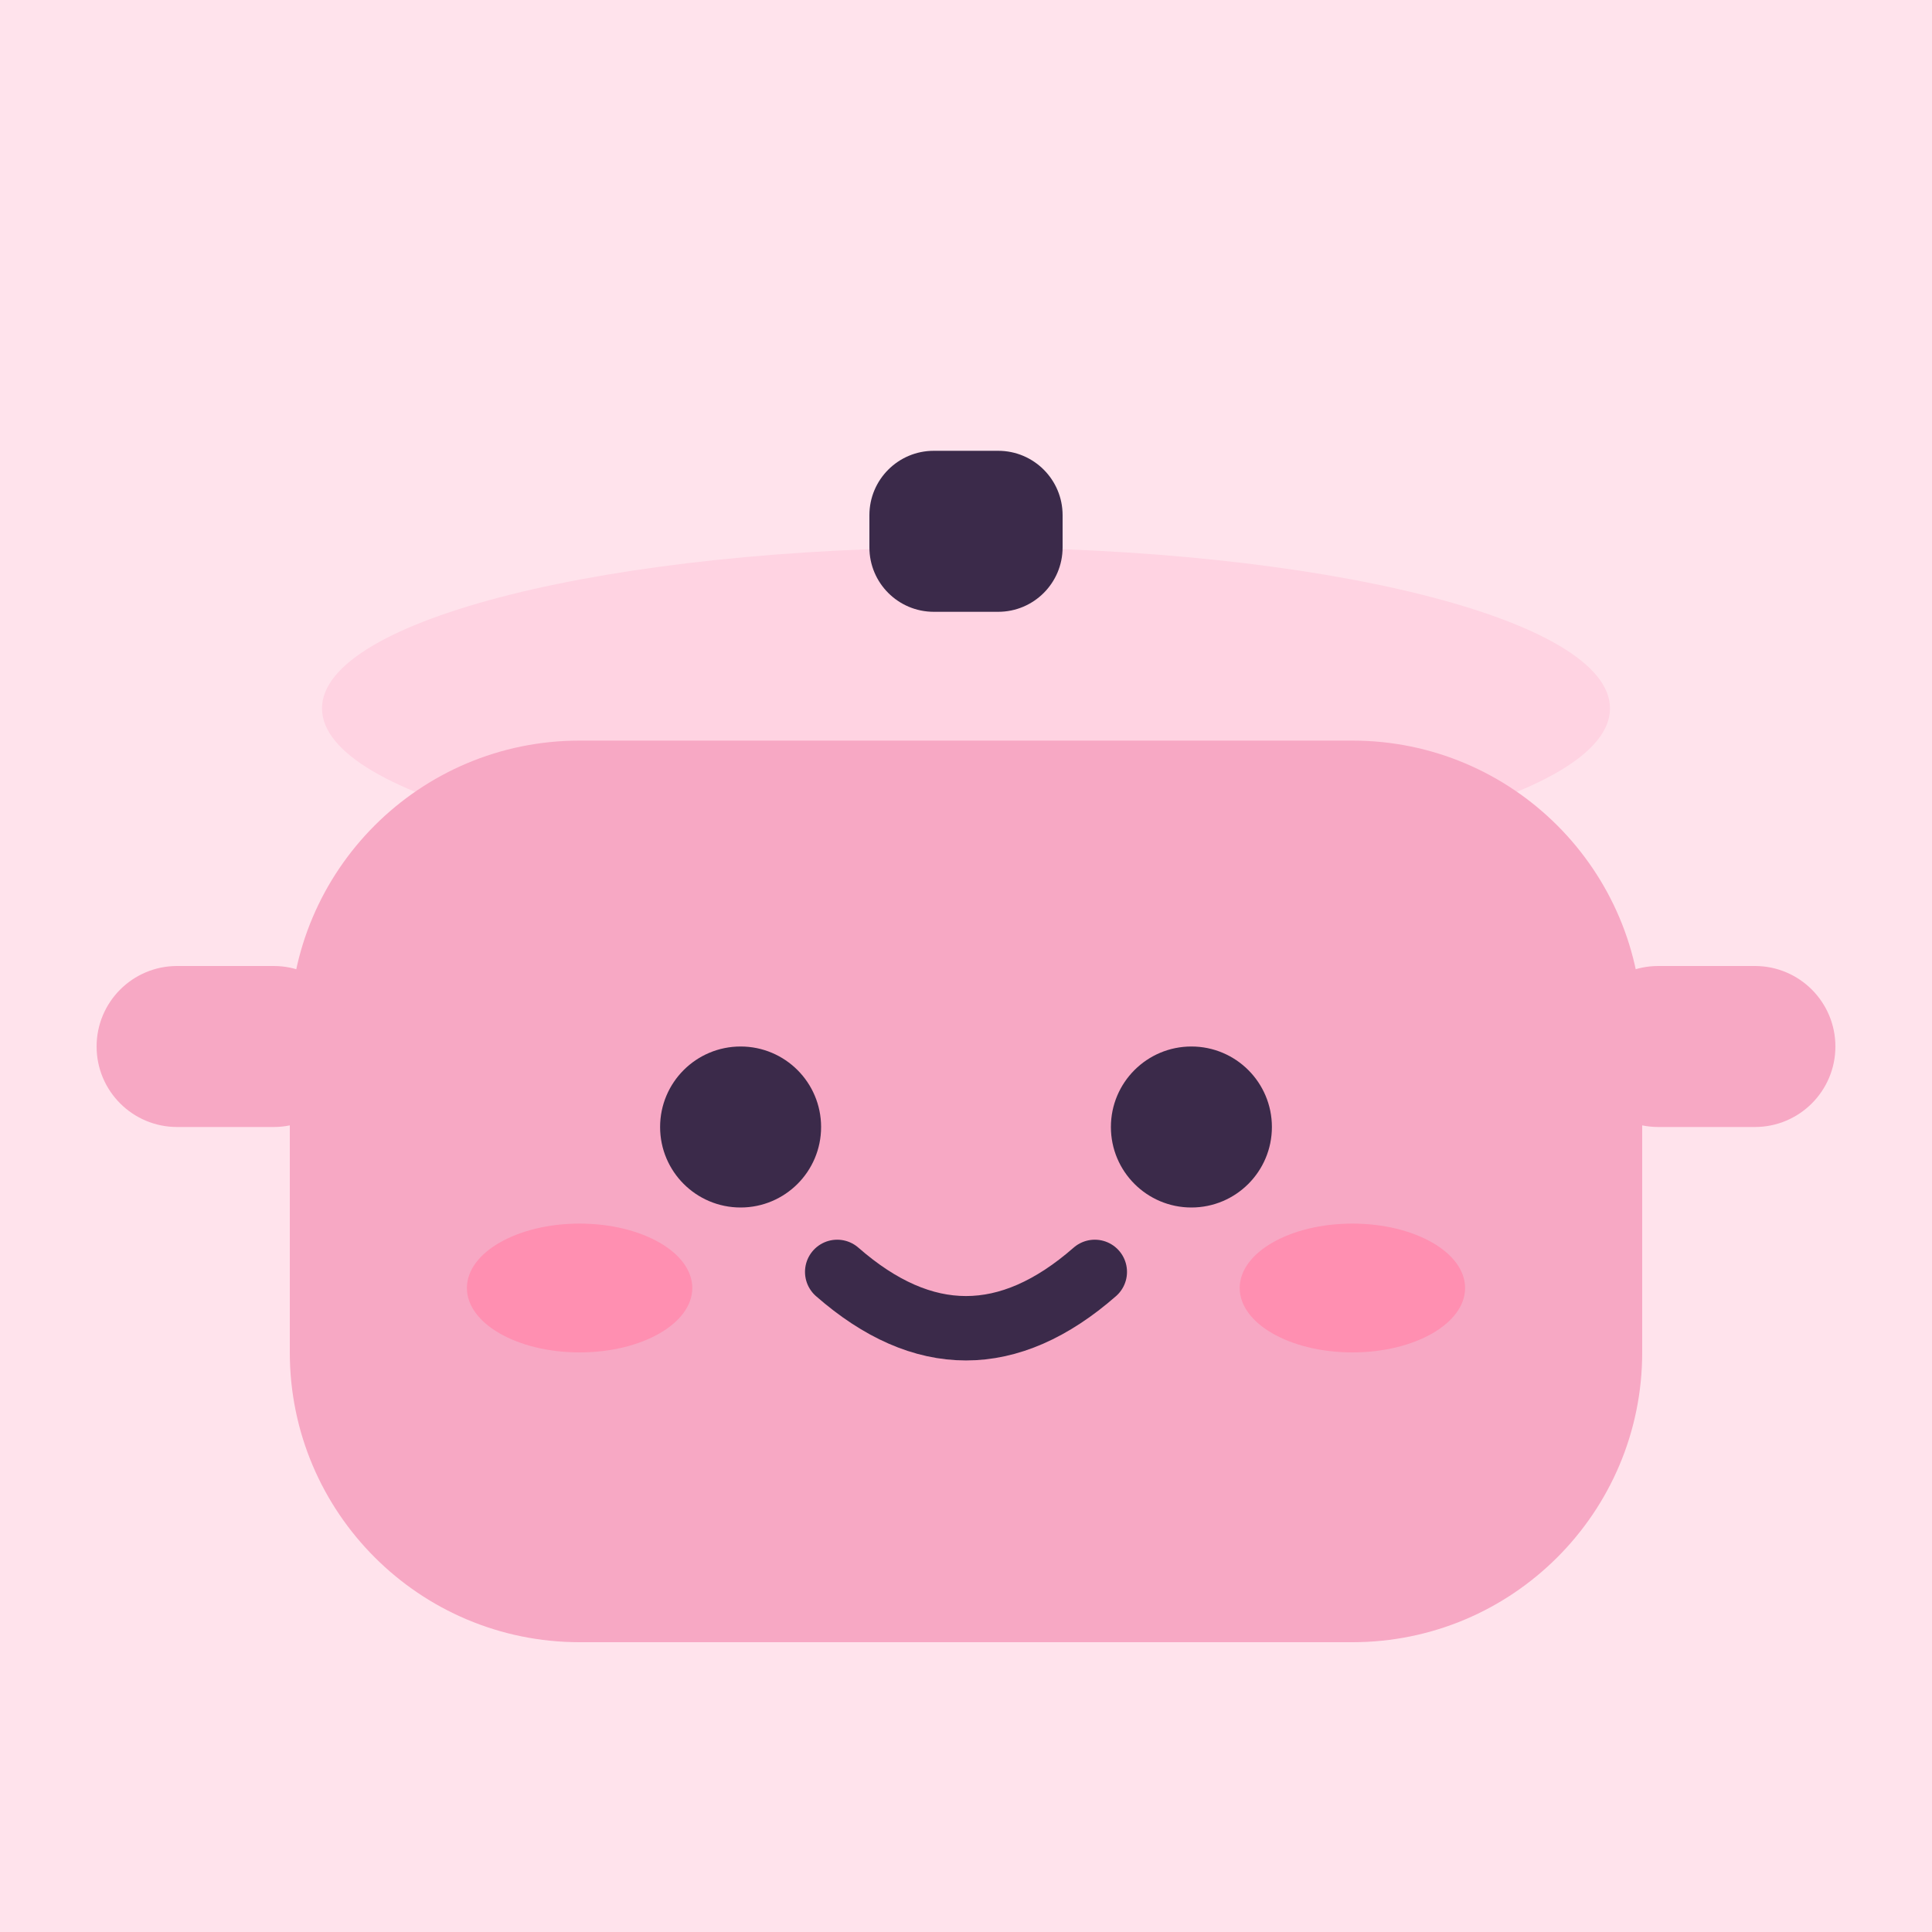
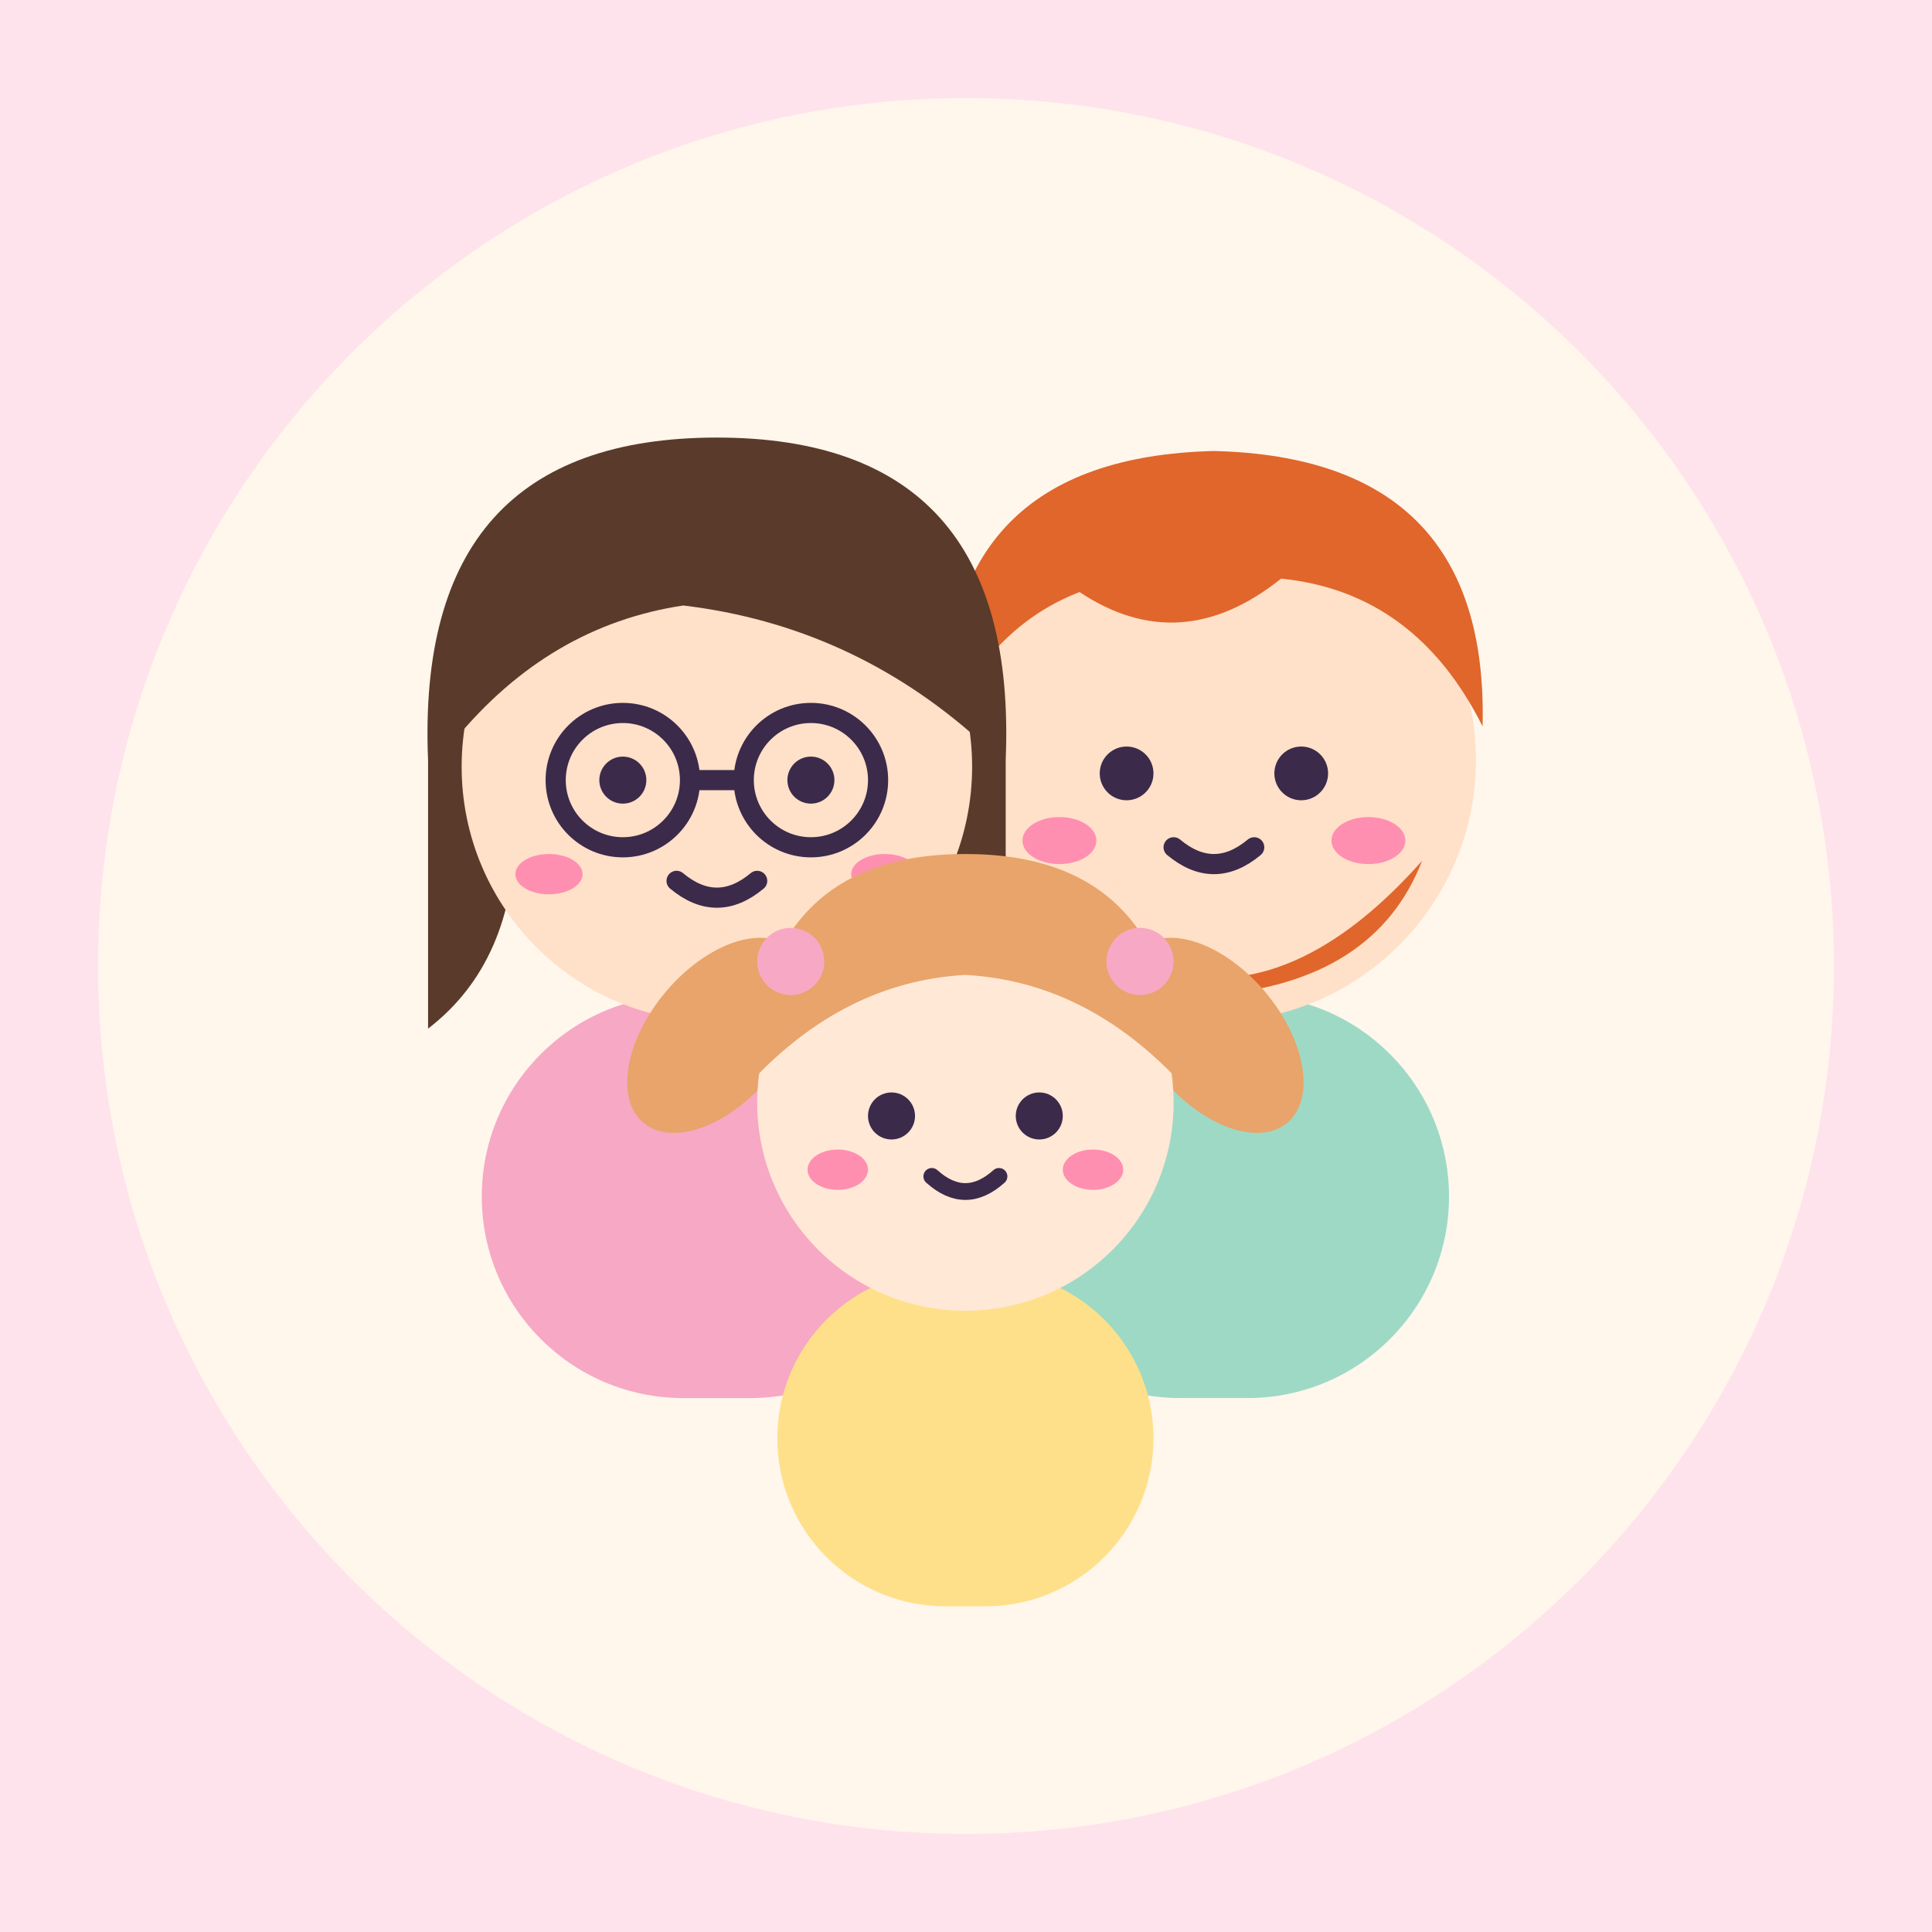
- <svg xmlns="http://www.w3.org/2000/svg" viewBox="0 0 120 120">
-   <rect width="120" height="120" fill="#FFE3EC" />
-   <g transform="translate(0,6)">
-     <ellipse cx="60" cy="38" rx="40" ry="10" fill="#FFD3E2" />
-     <rect x="54" y="22" width="12" height="10" rx="4" fill="#3B2A4A" />
-     <rect x="18" y="40" width="84" height="56" rx="18" fill="#F7A8C4" />
-     <rect x="6" y="54" width="16" height="10" rx="5" fill="#F7A8C4" />
-     <rect x="98" y="54" width="16" height="10" rx="5" fill="#F7A8C4" />
-     <circle cx="46" cy="64" r="5" fill="#3B2A4A" />
-     <circle cx="74" cy="64" r="5" fill="#3B2A4A" />
-     <path d="M52 73 Q60 80 68 73" stroke="#3B2A4A" stroke-width="4" fill="none" stroke-linecap="round" />
-     <ellipse cx="36" cy="74" rx="7" ry="4" fill="#FF8FB1" />
-     <ellipse cx="84" cy="74" rx="7" ry="4" fill="#FF8FB1" />
+ <svg xmlns="http://www.w3.org/2000/svg" viewBox="0 0 512 512">
+   <rect width="512" height="512" fill="#FFE3EC" />
+   <circle cx="256" cy="256" r="230" fill="#FFF6EC" />
+   <g transform="translate(28,-30) scale(0.89)">
+     <g transform="translate(330,250)">
+       <rect x="-70" y="80" width="140" height="120" rx="60" fill="#9ED9C6" />
+       <circle cx="0" cy="10" r="78" fill="#FFE0C8" />
+       <path d="M-80 0 Q-82 -80 0 -82 Q82 -80 80 0 Q60 -40 20 -44 Q-10 -20 -40 -40 Q-66 -30 -80 0 Z" fill="#E0662B" />
+       <path d="M-62 40 Q0 110 62 40 Q48 76 0 80 Q-48 76 -62 40 Z" fill="#E0662B" />
+       <circle cx="-26" cy="14" r="8" fill="#3B2A4A" />
+       <circle cx="26" cy="14" r="8" fill="#3B2A4A" />
+       <path d="M-12 36 Q0 46 12 36" stroke="#3B2A4A" stroke-width="6" fill="none" stroke-linecap="round" />
+       <ellipse cx="-46" cy="34" rx="11" ry="7" fill="#FF8FB1" />
+       <ellipse cx="46" cy="34" rx="11" ry="7" fill="#FF8FB1" />
+     </g>
+     <g transform="translate(182,250)">
+       <rect x="-70" y="80" width="140" height="120" rx="60" fill="#F7A8C4" />
+       <path d="M-86 10 Q-90 -86 0 -86 Q90 -86 86 10 L86 90 Q60 70 60 30 L-60 30 Q-60 70 -86 90 Z" fill="#5A3A2A" />
+       <circle cx="0" cy="12" r="76" fill="#FFE0C8" />
+       <path d="M-78 4 Q-74 -80 0 -80 Q74 -80 78 4 Q40 -30 -10 -36 Q-50 -30 -78 4 Z" fill="#5A3A2A" />
+       <circle cx="-28" cy="16" r="20" fill="none" stroke="#3B2A4A" stroke-width="6" />
+       <circle cx="28" cy="16" r="20" fill="none" stroke="#3B2A4A" stroke-width="6" />
+       <path d="M-8 16 H8" stroke="#3B2A4A" stroke-width="6" />
+       <circle cx="-28" cy="16" r="7" fill="#3B2A4A" />
+       <circle cx="28" cy="16" r="7" fill="#3B2A4A" />
+       <path d="M-12 46 Q0 56 12 46" stroke="#3B2A4A" stroke-width="6" fill="none" stroke-linecap="round" />
+       <ellipse cx="-50" cy="44" rx="10" ry="6" fill="#FF8FB1" />
+       <ellipse cx="50" cy="44" rx="10" ry="6" fill="#FF8FB1" />
+     </g>
+     <g transform="translate(256,350)">
+       <rect x="-56" y="62" width="112" height="100" rx="50" fill="#FFE08A" />
+       <ellipse cx="-74" cy="-8" rx="20" ry="34" fill="#E8A46A" transform="rotate(40 -74 -8)" />
+       <ellipse cx="74" cy="-8" rx="20" ry="34" fill="#E8A46A" transform="rotate(-40 74 -8)" />
+       <circle cx="0" cy="12" r="62" fill="#FFE8D6" />
+       <path d="M-64 6 Q-62 -62 0 -62 Q62 -62 64 6 Q36 -24 0 -26 Q-36 -24 -64 6 Z" fill="#E8A46A" />
+       <circle cx="-52" cy="-30" r="10" fill="#F7A8C4" />
+       <circle cx="52" cy="-30" r="10" fill="#F7A8C4" />
+       <circle cx="-22" cy="16" r="7" fill="#3B2A4A" />
+       <circle cx="22" cy="16" r="7" fill="#3B2A4A" />
+       <path d="M-10 34 Q0 43 10 34" stroke="#3B2A4A" stroke-width="5" fill="none" stroke-linecap="round" />
+       <ellipse cx="-38" cy="32" rx="9" ry="6" fill="#FF8FB1" />
+       <ellipse cx="38" cy="32" rx="9" ry="6" fill="#FF8FB1" />
+     </g>
  </g>
</svg>
